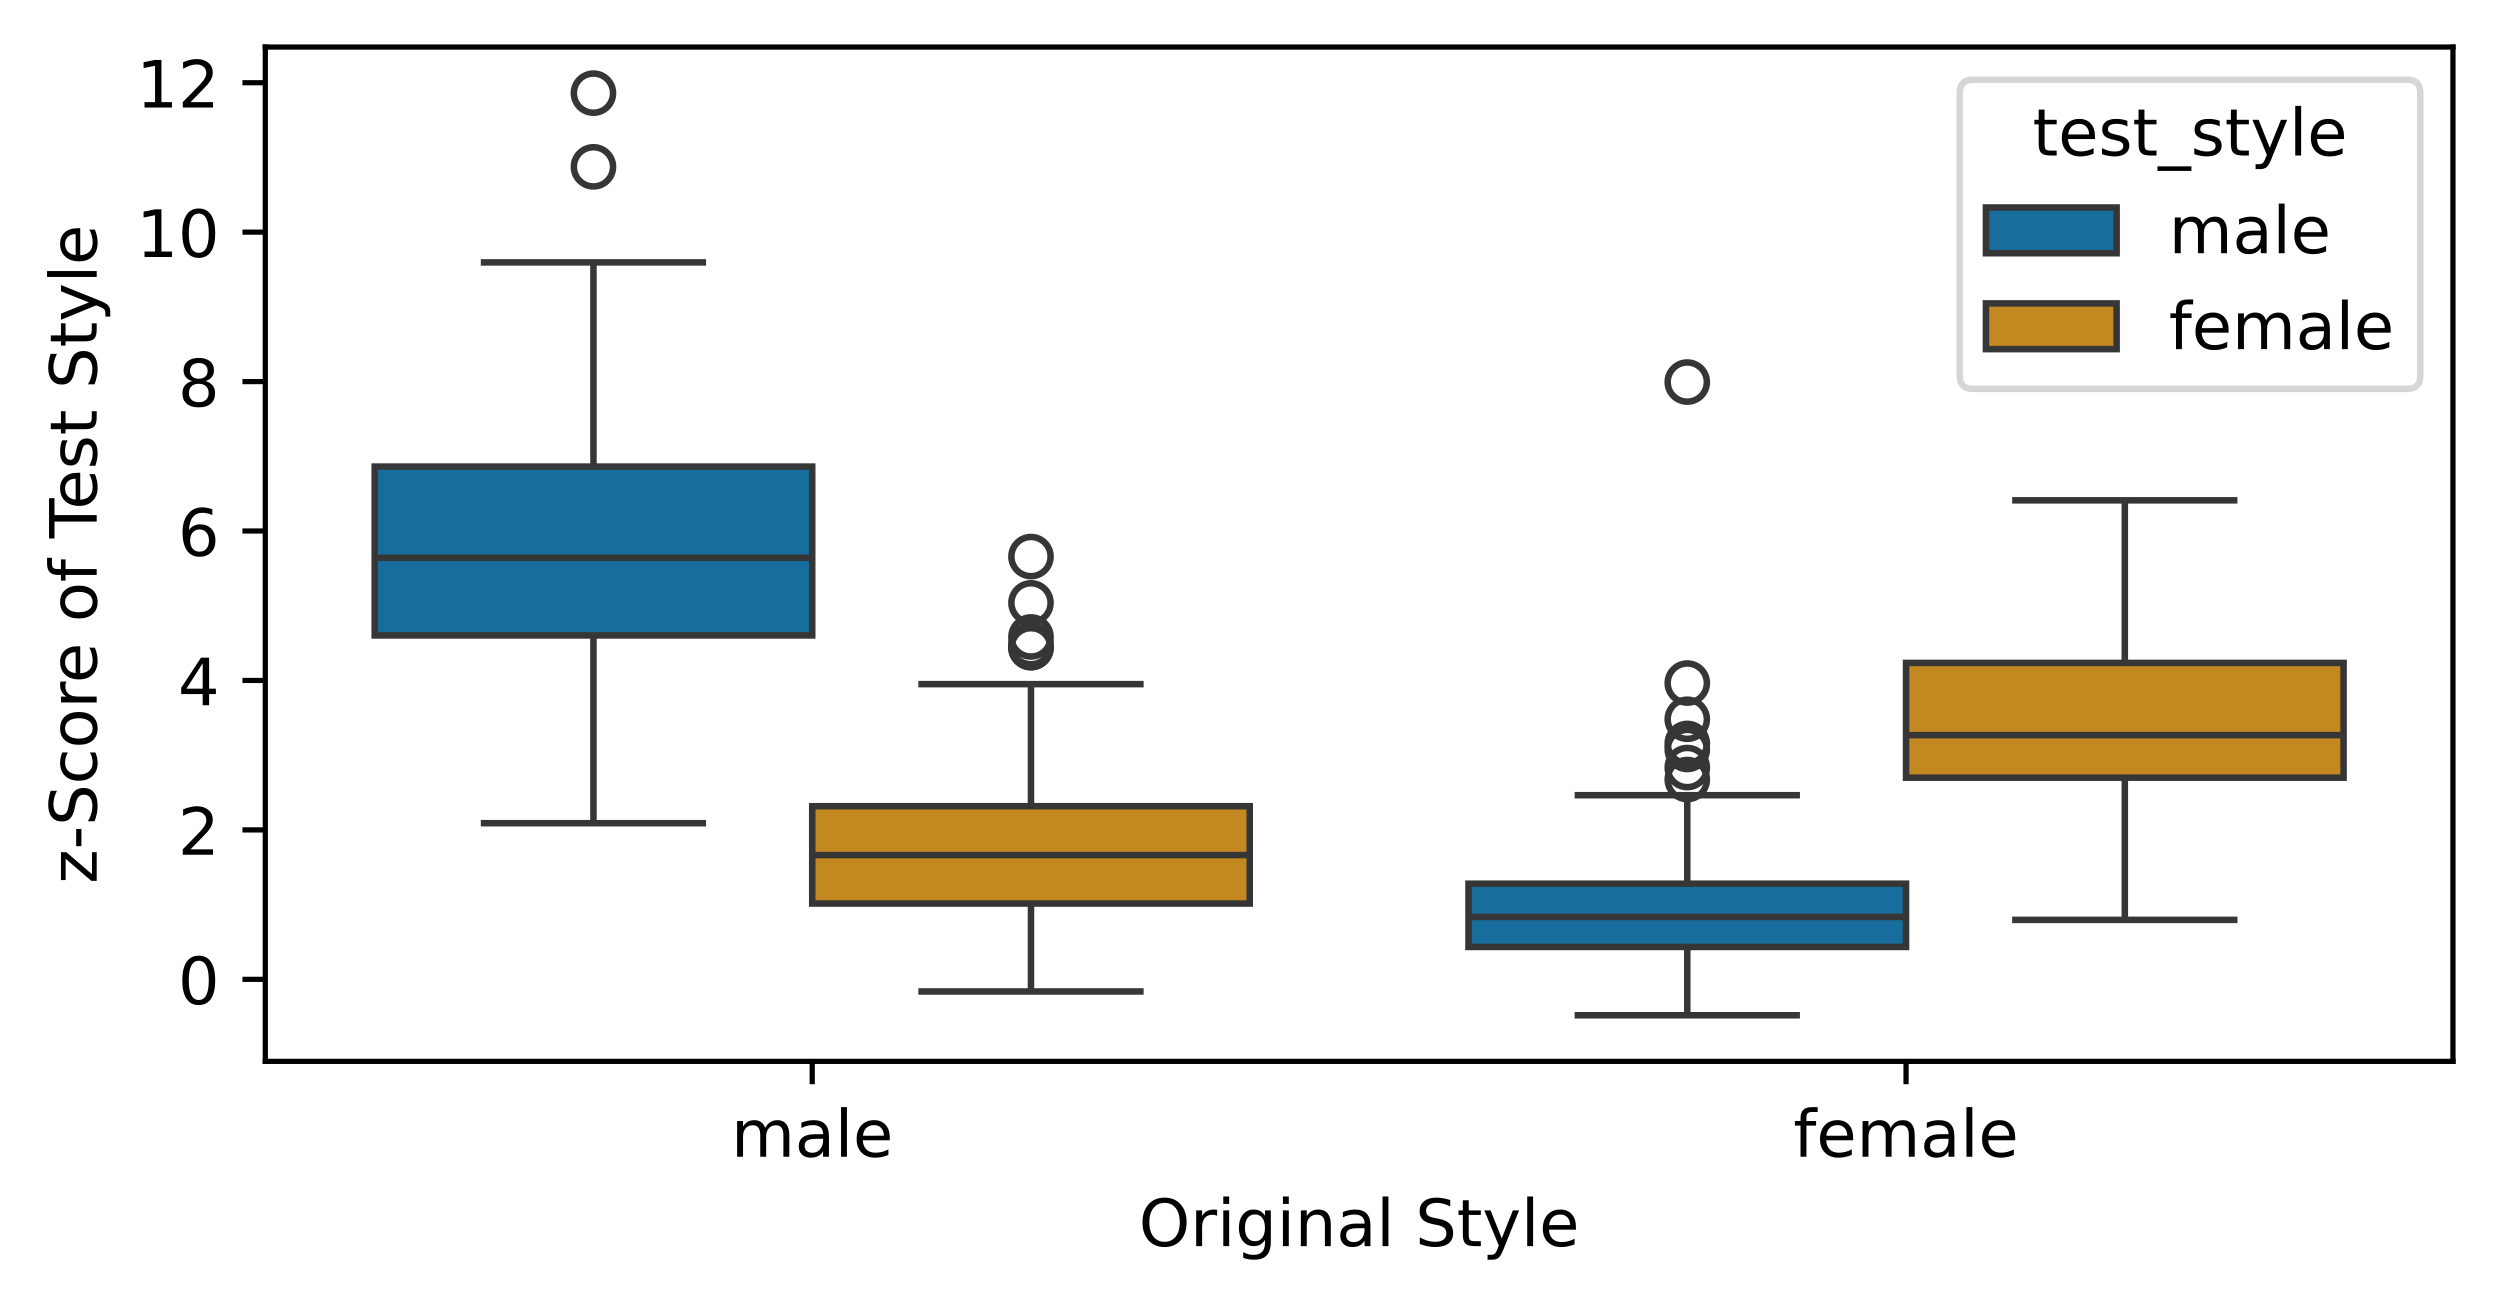
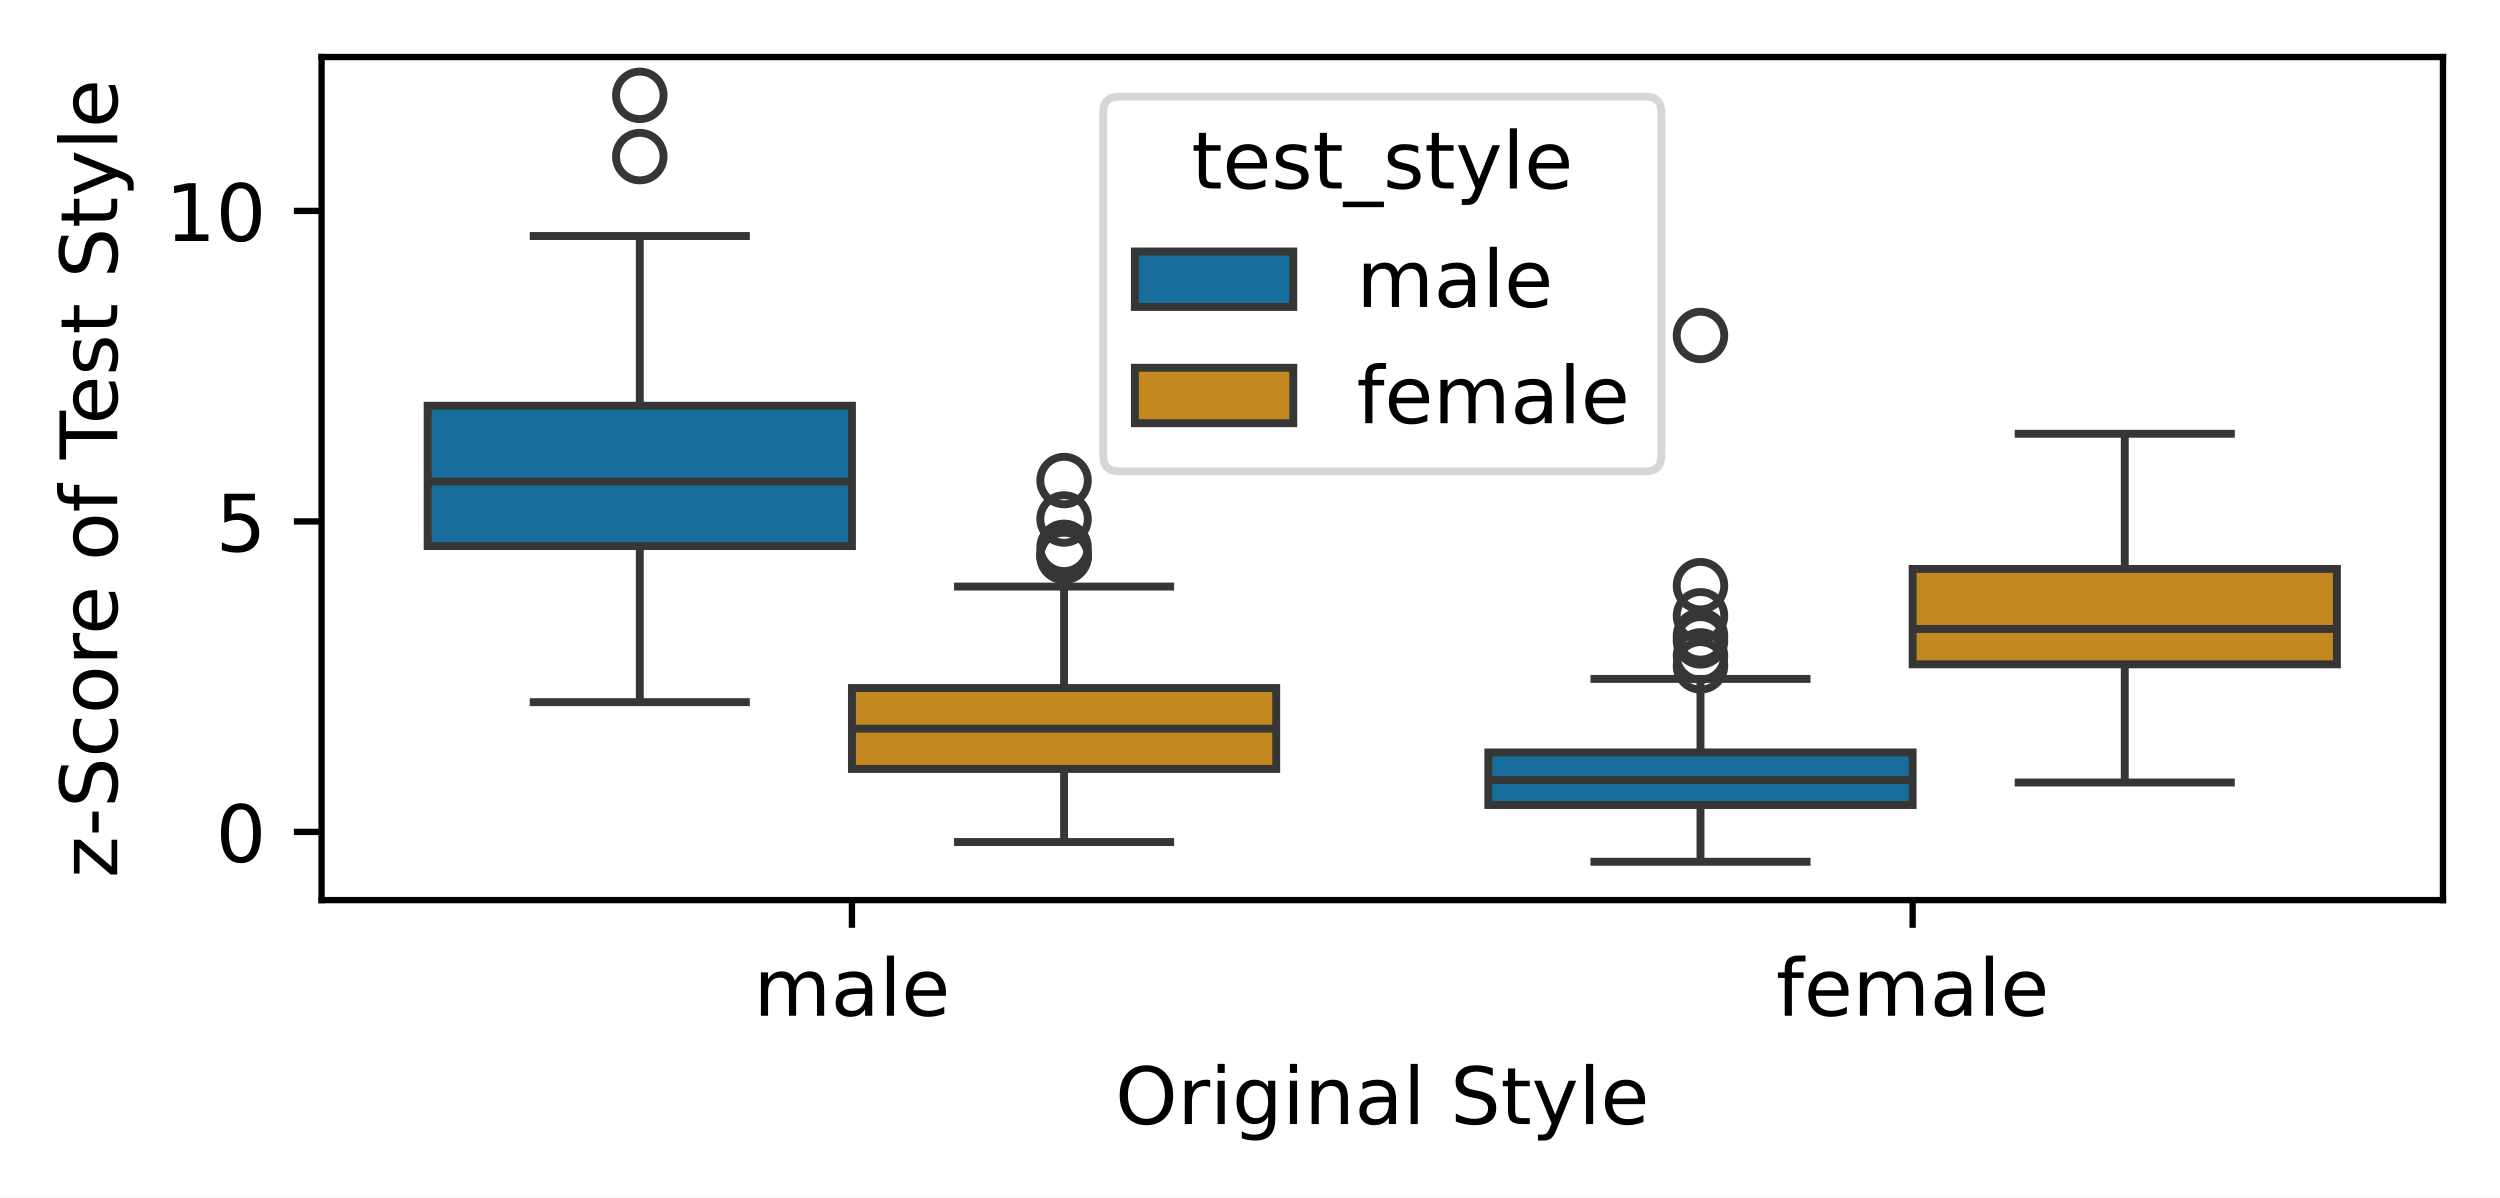
- <svg xmlns="http://www.w3.org/2000/svg" xmlns:xlink="http://www.w3.org/1999/xlink" width="382.603pt" height="199.988pt" viewBox="0 0 382.603 199.988" version="1.1">
+ <svg xmlns="http://www.w3.org/2000/svg" xmlns:xlink="http://www.w3.org/1999/xlink" width="315.643pt" height="151.201pt" viewBox="0 0 315.643 151.201" version="1.1">
  <defs>
    <style type="text/css">*{stroke-linejoin: round; stroke-linecap: butt}</style>
  </defs>
  <g id="figure_1">
    <g id="patch_1">
-       <path d="M 0 199.988  L 382.603 199.988  L 382.603 -0  L 0 -0  z " style="fill: #ffffff" />
+       <path d="M 0 151.201  L 315.643 151.201  L 315.643 0  L 0 0  z " style="fill: #ffffff" />
    </g>
    <g id="axes_1">
      <g id="patch_2">
-         <path d="M 40.603 162.432  L 375.403 162.432  L 375.403 7.2  L 40.603 7.2  z " style="fill: #ffffff" />
+         <path d="M 40.603 113.645  L 308.443 113.645  L 308.443 7.2  L 40.603 7.2  z " style="fill: #ffffff" />
      </g>
      <g id="patch_3">
-         <path d="M 124.303 149.878  L 124.303 149.878  L 124.303 149.878  L 124.303 149.878  z " clip-path="url(#p2c718e0d63)" style="fill: #176d9c; stroke: #363636; stroke-linejoin: miter" />
+         <path d="M 107.563 105.036  L 107.563 105.036  L 107.563 105.036  L 107.563 105.036  z " clip-path="url(#p683923974a)" style="fill: #176d9c; stroke: #363636; stroke-linejoin: miter" />
      </g>
      <g id="patch_4">
-         <path d="M 124.303 149.878  L 124.303 149.878  L 124.303 149.878  L 124.303 149.878  z " clip-path="url(#p2c718e0d63)" style="fill: #c38820; stroke: #363636; stroke-linejoin: miter" />
+         <path d="M 107.563 105.036  L 107.563 105.036  L 107.563 105.036  L 107.563 105.036  z " clip-path="url(#p683923974a)" style="fill: #c38820; stroke: #363636; stroke-linejoin: miter" />
      </g>
      <g id="matplotlib.axis_1">
        <g id="xtick_1">
          <g id="line2d_1">
            <defs>
-               <path id="m3987c6ea94" d="M 0 0  L 0 3.5  " style="stroke: #000000; stroke-width: 0.8" />
-             </defs>
-             <g>
-               <use xlink:href="#m3987c6ea94" x="124.303" y="162.432" style="stroke: #000000; stroke-width: 0.8" />
+               <path id="m65b594ca15" d="M 0 0  L 0 3.5  " style="stroke: #000000; stroke-width: 0.8" />
+             </defs>
+             <g>
+               <use xlink:href="#m65b594ca15" x="107.563" y="113.645" style="stroke: #000000; stroke-width: 0.8" />
            </g>
          </g>
          <g id="text_1">
-             <g transform="translate(111.9031 177.0304) scale(0.1 -0.1)">
+             <g transform="translate(95.16312 128.2432) scale(0.1 -0.1)">
              <defs>
                <path id="DejaVuSans-6d" d="M 3328 2828  Q 3544 3216 3844 3400  Q 4144 3584 4550 3584  Q 5097 3584 5394 3201  Q 5691 2819 5691 2113  L 5691 0  L 5113 0  L 5113 2094  Q 5113 2597 4934 2840  Q 4756 3084 4391 3084  Q 3944 3084 3684 2787  Q 3425 2491 3425 1978  L 3425 0  L 2847 0  L 2847 2094  Q 2847 2600 2669 2842  Q 2491 3084 2119 3084  Q 1678 3084 1418 2786  Q 1159 2488 1159 1978  L 1159 0  L 581 0  L 581 3500  L 1159 3500  L 1159 2956  Q 1356 3278 1631 3431  Q 1906 3584 2284 3584  Q 2666 3584 2933 3390  Q 3200 3197 3328 2828  z " transform="scale(0.015625)" />
                <path id="DejaVuSans-61" d="M 2194 1759  Q 1497 1759 1228 1600  Q 959 1441 959 1056  Q 959 750 1161 570  Q 1363 391 1709 391  Q 2188 391 2477 730  Q 2766 1069 2766 1631  L 2766 1759  L 2194 1759  z M 3341 1997  L 3341 0  L 2766 0  L 2766 531  Q 2569 213 2275 61  Q 1981 -91 1556 -91  Q 1019 -91 701 211  Q 384 513 384 1019  Q 384 1609 779 1909  Q 1175 2209 1959 2209  L 2766 2209  L 2766 2266  Q 2766 2663 2505 2880  Q 2244 3097 1772 3097  Q 1472 3097 1187 3025  Q 903 2953 641 2809  L 641 3341  Q 956 3463 1253 3523  Q 1550 3584 1831 3584  Q 2591 3584 2966 3190  Q 3341 2797 3341 1997  z " transform="scale(0.015625)" />
                <path id="DejaVuSans-6c" d="M 603 4863  L 1178 4863  L 1178 0  L 603 0  L 603 4863  z " transform="scale(0.015625)" />
                <path id="DejaVuSans-65" d="M 3597 1894  L 3597 1613  L 953 1613  Q 991 1019 1311 708  Q 1631 397 2203 397  Q 2534 397 2845 478  Q 3156 559 3463 722  L 3463 178  Q 3153 47 2828 -22  Q 2503 -91 2169 -91  Q 1331 -91 842 396  Q 353 884 353 1716  Q 353 2575 817 3079  Q 1281 3584 2069 3584  Q 2775 3584 3186 3129  Q 3597 2675 3597 1894  z M 3022 2063  Q 3016 2534 2758 2815  Q 2500 3097 2075 3097  Q 1594 3097 1305 2825  Q 1016 2553 972 2059  L 3022 2063  z " transform="scale(0.015625)" />
              </defs>
              <use xlink:href="#DejaVuSans-6d" />
              <use xlink:href="#DejaVuSans-61" x="97.412" />
              <use xlink:href="#DejaVuSans-6c" x="158.691" />
              <use xlink:href="#DejaVuSans-65" x="186.475" />
            </g>
          </g>
        </g>
        <g id="xtick_2">
          <g id="line2d_2">
            <g>
-               <use xlink:href="#m3987c6ea94" x="291.703" y="162.432" style="stroke: #000000; stroke-width: 0.8" />
+               <use xlink:href="#m65b594ca15" x="241.483" y="113.645" style="stroke: #000000; stroke-width: 0.8" />
            </g>
          </g>
          <g id="text_2">
-             <g transform="translate(274.4664 177.0304) scale(0.1 -0.1)">
+             <g transform="translate(224.2464 128.2432) scale(0.1 -0.1)">
              <defs>
                <path id="DejaVuSans-66" d="M 2375 4863  L 2375 4384  L 1825 4384  Q 1516 4384 1395 4259  Q 1275 4134 1275 3809  L 1275 3500  L 2222 3500  L 2222 3053  L 1275 3053  L 1275 0  L 697 0  L 697 3053  L 147 3053  L 147 3500  L 697 3500  L 697 3744  Q 697 4328 969 4595  Q 1241 4863 1831 4863  L 2375 4863  z " transform="scale(0.015625)" />
              </defs>
              <use xlink:href="#DejaVuSans-66" />
              <use xlink:href="#DejaVuSans-65" x="35.205" />
              <use xlink:href="#DejaVuSans-6d" x="96.729" />
              <use xlink:href="#DejaVuSans-61" x="194.141" />
              <use xlink:href="#DejaVuSans-6c" x="255.42" />
              <use xlink:href="#DejaVuSans-65" x="283.203" />
            </g>
          </g>
        </g>
        <g id="text_3">
-           <g transform="translate(174.2891 190.7086) scale(0.1 -0.1)">
+           <g transform="translate(140.8091 141.9214) scale(0.1 -0.1)">
            <defs>
              <path id="DejaVuSans-4f" d="M 2522 4238  Q 1834 4238 1429 3725  Q 1025 3213 1025 2328  Q 1025 1447 1429 934  Q 1834 422 2522 422  Q 3209 422 3611 934  Q 4013 1447 4013 2328  Q 4013 3213 3611 3725  Q 3209 4238 2522 4238  z M 2522 4750  Q 3503 4750 4090 4092  Q 4678 3434 4678 2328  Q 4678 1225 4090 567  Q 3503 -91 2522 -91  Q 1538 -91 948 565  Q 359 1222 359 2328  Q 359 3434 948 4092  Q 1538 4750 2522 4750  z " transform="scale(0.015625)" />
              <path id="DejaVuSans-72" d="M 2631 2963  Q 2534 3019 2420 3045  Q 2306 3072 2169 3072  Q 1681 3072 1420 2755  Q 1159 2438 1159 1844  L 1159 0  L 581 0  L 581 3500  L 1159 3500  L 1159 2956  Q 1341 3275 1631 3429  Q 1922 3584 2338 3584  Q 2397 3584 2469 3576  Q 2541 3569 2628 3553  L 2631 2963  z " transform="scale(0.015625)" />
              <path id="DejaVuSans-69" d="M 603 3500  L 1178 3500  L 1178 0  L 603 0  L 603 3500  z M 603 4863  L 1178 4863  L 1178 4134  L 603 4134  L 603 4863  z " transform="scale(0.015625)" />
              <path id="DejaVuSans-67" d="M 2906 1791  Q 2906 2416 2648 2759  Q 2391 3103 1925 3103  Q 1463 3103 1205 2759  Q 947 2416 947 1791  Q 947 1169 1205 825  Q 1463 481 1925 481  Q 2391 481 2648 825  Q 2906 1169 2906 1791  z M 3481 434  Q 3481 -459 3084 -895  Q 2688 -1331 1869 -1331  Q 1566 -1331 1297 -1286  Q 1028 -1241 775 -1147  L 775 -588  Q 1028 -725 1275 -790  Q 1522 -856 1778 -856  Q 2344 -856 2625 -561  Q 2906 -266 2906 331  L 2906 616  Q 2728 306 2450 153  Q 2172 0 1784 0  Q 1141 0 747 490  Q 353 981 353 1791  Q 353 2603 747 3093  Q 1141 3584 1784 3584  Q 2172 3584 2450 3431  Q 2728 3278 2906 2969  L 2906 3500  L 3481 3500  L 3481 434  z " transform="scale(0.015625)" />
              <path id="DejaVuSans-6e" d="M 3513 2113  L 3513 0  L 2938 0  L 2938 2094  Q 2938 2591 2744 2837  Q 2550 3084 2163 3084  Q 1697 3084 1428 2787  Q 1159 2491 1159 1978  L 1159 0  L 581 0  L 581 3500  L 1159 3500  L 1159 2956  Q 1366 3272 1645 3428  Q 1925 3584 2291 3584  Q 2894 3584 3203 3211  Q 3513 2838 3513 2113  z " transform="scale(0.015625)" />
              <path id="DejaVuSans-20" transform="scale(0.015625)" />
              <path id="DejaVuSans-53" d="M 3425 4513  L 3425 3897  Q 3066 4069 2747 4153  Q 2428 4238 2131 4238  Q 1616 4238 1336 4038  Q 1056 3838 1056 3469  Q 1056 3159 1242 3001  Q 1428 2844 1947 2747  L 2328 2669  Q 3034 2534 3370 2195  Q 3706 1856 3706 1288  Q 3706 609 3251 259  Q 2797 -91 1919 -91  Q 1588 -91 1214 -16  Q 841 59 441 206  L 441 856  Q 825 641 1194 531  Q 1563 422 1919 422  Q 2459 422 2753 634  Q 3047 847 3047 1241  Q 3047 1584 2836 1778  Q 2625 1972 2144 2069  L 1759 2144  Q 1053 2284 737 2584  Q 422 2884 422 3419  Q 422 4038 858 4394  Q 1294 4750 2059 4750  Q 2388 4750 2728 4690  Q 3069 4631 3425 4513  z " transform="scale(0.015625)" />
              <path id="DejaVuSans-74" d="M 1172 4494  L 1172 3500  L 2356 3500  L 2356 3053  L 1172 3053  L 1172 1153  Q 1172 725 1289 603  Q 1406 481 1766 481  L 2356 481  L 2356 0  L 1766 0  Q 1100 0 847 248  Q 594 497 594 1153  L 594 3053  L 172 3053  L 172 3500  L 594 3500  L 594 4494  L 1172 4494  z " transform="scale(0.015625)" />
              <path id="DejaVuSans-79" d="M 2059 -325  Q 1816 -950 1584 -1140  Q 1353 -1331 966 -1331  L 506 -1331  L 506 -850  L 844 -850  Q 1081 -850 1212 -737  Q 1344 -625 1503 -206  L 1606 56  L 191 3500  L 800 3500  L 1894 763  L 2988 3500  L 3597 3500  L 2059 -325  z " transform="scale(0.015625)" />
            </defs>
            <use xlink:href="#DejaVuSans-4f" />
            <use xlink:href="#DejaVuSans-72" x="78.711" />
            <use xlink:href="#DejaVuSans-69" x="119.824" />
            <use xlink:href="#DejaVuSans-67" x="147.607" />
            <use xlink:href="#DejaVuSans-69" x="211.084" />
            <use xlink:href="#DejaVuSans-6e" x="238.867" />
            <use xlink:href="#DejaVuSans-61" x="302.246" />
            <use xlink:href="#DejaVuSans-6c" x="363.525" />
            <use xlink:href="#DejaVuSans-20" x="391.309" />
            <use xlink:href="#DejaVuSans-53" x="423.096" />
            <use xlink:href="#DejaVuSans-74" x="486.572" />
            <use xlink:href="#DejaVuSans-79" x="525.781" />
            <use xlink:href="#DejaVuSans-6c" x="584.961" />
            <use xlink:href="#DejaVuSans-65" x="612.744" />
          </g>
        </g>
      </g>
      <g id="matplotlib.axis_2">
        <g id="ytick_1">
          <g id="line2d_3">
            <defs>
-               <path id="m020f7971b0" d="M 0 0  L -3.5 0  " style="stroke: #000000; stroke-width: 0.8" />
-             </defs>
-             <g>
-               <use xlink:href="#m020f7971b0" x="40.603" y="149.878" style="stroke: #000000; stroke-width: 0.8" />
+               <path id="m1e58b2de07" d="M 0 0  L -3.5 0  " style="stroke: #000000; stroke-width: 0.8" />
+             </defs>
+             <g>
+               <use xlink:href="#m1e58b2de07" x="40.603" y="105.036" style="stroke: #000000; stroke-width: 0.8" />
            </g>
          </g>
          <g id="text_4">
-             <g transform="translate(27.24063 153.6773) scale(0.1 -0.1)">
+             <g transform="translate(27.24063 108.8356) scale(0.1 -0.1)">
              <defs>
                <path id="DejaVuSans-30" d="M 2034 4250  Q 1547 4250 1301 3770  Q 1056 3291 1056 2328  Q 1056 1369 1301 889  Q 1547 409 2034 409  Q 2525 409 2770 889  Q 3016 1369 3016 2328  Q 3016 3291 2770 3770  Q 2525 4250 2034 4250  z M 2034 4750  Q 2819 4750 3233 4129  Q 3647 3509 3647 2328  Q 3647 1150 3233 529  Q 2819 -91 2034 -91  Q 1250 -91 836 529  Q 422 1150 422 2328  Q 422 3509 836 4129  Q 1250 4750 2034 4750  z " transform="scale(0.015625)" />
              </defs>
              <use xlink:href="#DejaVuSans-30" />
            </g>
          </g>
        </g>
        <g id="ytick_2">
          <g id="line2d_4">
            <g>
-               <use xlink:href="#m020f7971b0" x="40.603" y="127.008" style="stroke: #000000; stroke-width: 0.8" />
+               <use xlink:href="#m1e58b2de07" x="40.603" y="65.831" style="stroke: #000000; stroke-width: 0.8" />
            </g>
          </g>
          <g id="text_5">
-             <g transform="translate(27.24063 130.8074) scale(0.1 -0.1)">
-               <defs>
-                 <path id="DejaVuSans-32" d="M 1228 531  L 3431 531  L 3431 0  L 469 0  L 469 531  Q 828 903 1448 1529  Q 2069 2156 2228 2338  Q 2531 2678 2651 2914  Q 2772 3150 2772 3378  Q 2772 3750 2511 3984  Q 2250 4219 1831 4219  Q 1534 4219 1204 4116  Q 875 4013 500 3803  L 500 4441  Q 881 4594 1212 4672  Q 1544 4750 1819 4750  Q 2544 4750 2975 4387  Q 3406 4025 3406 3419  Q 3406 3131 3298 2873  Q 3191 2616 2906 2266  Q 2828 2175 2409 1742  Q 1991 1309 1228 531  z " transform="scale(0.015625)" />
-               </defs>
-               <use xlink:href="#DejaVuSans-32" />
+             <g transform="translate(27.24063 69.63008) scale(0.1 -0.1)">
+               <defs>
+                 <path id="DejaVuSans-35" d="M 691 4666  L 3169 4666  L 3169 4134  L 1269 4134  L 1269 2991  Q 1406 3038 1543 3061  Q 1681 3084 1819 3084  Q 2600 3084 3056 2656  Q 3513 2228 3513 1497  Q 3513 744 3044 326  Q 2575 -91 1722 -91  Q 1428 -91 1123 -41  Q 819 9 494 109  L 494 744  Q 775 591 1075 516  Q 1375 441 1709 441  Q 2250 441 2565 725  Q 2881 1009 2881 1497  Q 2881 1984 2565 2268  Q 2250 2553 1709 2553  Q 1456 2553 1204 2497  Q 953 2441 691 2322  L 691 4666  z " transform="scale(0.015625)" />
+               </defs>
+               <use xlink:href="#DejaVuSans-35" />
            </g>
          </g>
        </g>
        <g id="ytick_3">
          <g id="line2d_5">
            <g>
-               <use xlink:href="#m020f7971b0" x="40.603" y="104.138" style="stroke: #000000; stroke-width: 0.8" />
+               <use xlink:href="#m1e58b2de07" x="40.603" y="26.625" style="stroke: #000000; stroke-width: 0.8" />
            </g>
          </g>
          <g id="text_6">
-             <g transform="translate(27.24063 107.9375) scale(0.1 -0.1)">
-               <defs>
-                 <path id="DejaVuSans-34" d="M 2419 4116  L 825 1625  L 2419 1625  L 2419 4116  z M 2253 4666  L 3047 4666  L 3047 1625  L 3713 1625  L 3713 1100  L 3047 1100  L 3047 0  L 2419 0  L 2419 1100  L 313 1100  L 313 1709  L 2253 4666  z " transform="scale(0.015625)" />
-               </defs>
-               <use xlink:href="#DejaVuSans-34" />
-             </g>
-           </g>
-         </g>
-         <g id="ytick_4">
-           <g id="line2d_6">
-             <g>
-               <use xlink:href="#m020f7971b0" x="40.603" y="81.268" style="stroke: #000000; stroke-width: 0.8" />
-             </g>
-           </g>
-           <g id="text_7">
-             <g transform="translate(27.24063 85.06761) scale(0.1 -0.1)">
-               <defs>
-                 <path id="DejaVuSans-36" d="M 2113 2584  Q 1688 2584 1439 2293  Q 1191 2003 1191 1497  Q 1191 994 1439 701  Q 1688 409 2113 409  Q 2538 409 2786 701  Q 3034 994 3034 1497  Q 3034 2003 2786 2293  Q 2538 2584 2113 2584  z M 3366 4563  L 3366 3988  Q 3128 4100 2886 4159  Q 2644 4219 2406 4219  Q 1781 4219 1451 3797  Q 1122 3375 1075 2522  Q 1259 2794 1537 2939  Q 1816 3084 2150 3084  Q 2853 3084 3261 2657  Q 3669 2231 3669 1497  Q 3669 778 3244 343  Q 2819 -91 2113 -91  Q 1303 -91 875 529  Q 447 1150 447 2328  Q 447 3434 972 4092  Q 1497 4750 2381 4750  Q 2619 4750 2861 4703  Q 3103 4656 3366 4563  z " transform="scale(0.015625)" />
-               </defs>
-               <use xlink:href="#DejaVuSans-36" />
-             </g>
-           </g>
-         </g>
-         <g id="ytick_5">
-           <g id="line2d_7">
-             <g>
-               <use xlink:href="#m020f7971b0" x="40.603" y="58.398" style="stroke: #000000; stroke-width: 0.8" />
-             </g>
-           </g>
-           <g id="text_8">
-             <g transform="translate(27.24063 62.19771) scale(0.1 -0.1)">
-               <defs>
-                 <path id="DejaVuSans-38" d="M 2034 2216  Q 1584 2216 1326 1975  Q 1069 1734 1069 1313  Q 1069 891 1326 650  Q 1584 409 2034 409  Q 2484 409 2743 651  Q 3003 894 3003 1313  Q 3003 1734 2745 1975  Q 2488 2216 2034 2216  z M 1403 2484  Q 997 2584 770 2862  Q 544 3141 544 3541  Q 544 4100 942 4425  Q 1341 4750 2034 4750  Q 2731 4750 3128 4425  Q 3525 4100 3525 3541  Q 3525 3141 3298 2862  Q 3072 2584 2669 2484  Q 3125 2378 3379 2068  Q 3634 1759 3634 1313  Q 3634 634 3220 271  Q 2806 -91 2034 -91  Q 1263 -91 848 271  Q 434 634 434 1313  Q 434 1759 690 2068  Q 947 2378 1403 2484  z M 1172 3481  Q 1172 3119 1398 2916  Q 1625 2713 2034 2713  Q 2441 2713 2670 2916  Q 2900 3119 2900 3481  Q 2900 3844 2670 4047  Q 2441 4250 2034 4250  Q 1625 4250 1398 4047  Q 1172 3844 1172 3481  z " transform="scale(0.015625)" />
-               </defs>
-               <use xlink:href="#DejaVuSans-38" />
-             </g>
-           </g>
-         </g>
-         <g id="ytick_6">
-           <g id="line2d_8">
-             <g>
-               <use xlink:href="#m020f7971b0" x="40.603" y="35.529" style="stroke: #000000; stroke-width: 0.8" />
-             </g>
-           </g>
-           <g id="text_9">
-             <g transform="translate(20.87813 39.32781) scale(0.1 -0.1)">
+             <g transform="translate(20.87813 30.42454) scale(0.1 -0.1)">
              <defs>
                <path id="DejaVuSans-31" d="M 794 531  L 1825 531  L 1825 4091  L 703 3866  L 703 4441  L 1819 4666  L 2450 4666  L 2450 531  L 3481 531  L 3481 0  L 794 0  L 794 531  z " transform="scale(0.015625)" />
              </defs>
              <use xlink:href="#DejaVuSans-31" />
              <use xlink:href="#DejaVuSans-30" x="63.623" />
            </g>
          </g>
        </g>
-         <g id="ytick_7">
-           <g id="line2d_9">
-             <g>
-               <use xlink:href="#m020f7971b0" x="40.603" y="12.659" style="stroke: #000000; stroke-width: 0.8" />
-             </g>
-           </g>
-           <g id="text_10">
-             <g transform="translate(20.87813 16.4579) scale(0.1 -0.1)">
-               <use xlink:href="#DejaVuSans-31" />
-               <use xlink:href="#DejaVuSans-32" x="63.623" />
-             </g>
-           </g>
-         </g>
-         <g id="text_11">
-           <g transform="translate(14.79844 135.2379) rotate(-90) scale(0.1 -0.1)">
+         <g id="text_7">
+           <g transform="translate(14.79844 110.8443) rotate(-90) scale(0.1 -0.1)">
            <defs>
              <path id="DejaVuSans-7a" d="M 353 3500  L 3084 3500  L 3084 2975  L 922 459  L 3084 459  L 3084 0  L 275 0  L 275 525  L 2438 3041  L 353 3041  L 353 3500  z " transform="scale(0.015625)" />
              <path id="DejaVuSans-2d" d="M 313 2009  L 1997 2009  L 1997 1497  L 313 1497  L 313 2009  z " transform="scale(0.015625)" />
              <path id="DejaVuSans-63" d="M 3122 3366  L 3122 2828  Q 2878 2963 2633 3030  Q 2388 3097 2138 3097  Q 1578 3097 1268 2742  Q 959 2388 959 1747  Q 959 1106 1268 751  Q 1578 397 2138 397  Q 2388 397 2633 464  Q 2878 531 3122 666  L 3122 134  Q 2881 22 2623 -34  Q 2366 -91 2075 -91  Q 1284 -91 818 406  Q 353 903 353 1747  Q 353 2603 823 3093  Q 1294 3584 2113 3584  Q 2378 3584 2631 3529  Q 2884 3475 3122 3366  z " transform="scale(0.015625)" />
              <path id="DejaVuSans-6f" d="M 1959 3097  Q 1497 3097 1228 2736  Q 959 2375 959 1747  Q 959 1119 1226 758  Q 1494 397 1959 397  Q 2419 397 2687 759  Q 2956 1122 2956 1747  Q 2956 2369 2687 2733  Q 2419 3097 1959 3097  z M 1959 3584  Q 2709 3584 3137 3096  Q 3566 2609 3566 1747  Q 3566 888 3137 398  Q 2709 -91 1959 -91  Q 1206 -91 779 398  Q 353 888 353 1747  Q 353 2609 779 3096  Q 1206 3584 1959 3584  z " transform="scale(0.015625)" />
              <path id="DejaVuSans-54" d="M -19 4666  L 3928 4666  L 3928 4134  L 2272 4134  L 2272 0  L 1638 0  L 1638 4134  L -19 4134  L -19 4666  z " transform="scale(0.015625)" />
              <path id="DejaVuSans-73" d="M 2834 3397  L 2834 2853  Q 2591 2978 2328 3040  Q 2066 3103 1784 3103  Q 1356 3103 1142 2972  Q 928 2841 928 2578  Q 928 2378 1081 2264  Q 1234 2150 1697 2047  L 1894 2003  Q 2506 1872 2764 1633  Q 3022 1394 3022 966  Q 3022 478 2636 193  Q 2250 -91 1575 -91  Q 1294 -91 989 -36  Q 684 19 347 128  L 347 722  Q 666 556 975 473  Q 1284 391 1588 391  Q 1994 391 2212 530  Q 2431 669 2431 922  Q 2431 1156 2273 1281  Q 2116 1406 1581 1522  L 1381 1569  Q 847 1681 609 1914  Q 372 2147 372 2553  Q 372 3047 722 3315  Q 1072 3584 1716 3584  Q 2034 3584 2315 3537  Q 2597 3491 2834 3397  z " transform="scale(0.015625)" />
            </defs>
            <use xlink:href="#DejaVuSans-7a" />
            <use xlink:href="#DejaVuSans-2d" x="52.49" />
            <use xlink:href="#DejaVuSans-53" x="88.574" />
            <use xlink:href="#DejaVuSans-63" x="152.051" />
            <use xlink:href="#DejaVuSans-6f" x="207.031" />
            <use xlink:href="#DejaVuSans-72" x="268.213" />
            <use xlink:href="#DejaVuSans-65" x="307.076" />
            <use xlink:href="#DejaVuSans-20" x="368.6" />
            <use xlink:href="#DejaVuSans-6f" x="400.387" />
            <use xlink:href="#DejaVuSans-66" x="461.568" />
            <use xlink:href="#DejaVuSans-20" x="496.773" />
            <use xlink:href="#DejaVuSans-54" x="528.561" />
            <use xlink:href="#DejaVuSans-65" x="572.645" />
            <use xlink:href="#DejaVuSans-73" x="634.168" />
            <use xlink:href="#DejaVuSans-74" x="686.268" />
            <use xlink:href="#DejaVuSans-20" x="725.477" />
            <use xlink:href="#DejaVuSans-53" x="757.264" />
            <use xlink:href="#DejaVuSans-74" x="820.74" />
            <use xlink:href="#DejaVuSans-79" x="859.949" />
            <use xlink:href="#DejaVuSans-6c" x="919.129" />
            <use xlink:href="#DejaVuSans-65" x="946.912" />
          </g>
        </g>
      </g>
      <g id="patch_5">
-         <path d="M 57.343 97.247  L 124.303 97.247  L 124.303 71.407  L 57.343 71.407  L 57.343 97.247  z " clip-path="url(#p2c718e0d63)" style="fill: #176d9c; stroke: #363636; stroke-linejoin: miter" />
+         <path d="M 53.995 68.947  L 107.563 68.947  L 107.563 51.228  L 53.995 51.228  L 53.995 68.947  z " clip-path="url(#p683923974a)" style="fill: #176d9c; stroke: #363636; stroke-linejoin: miter" />
+       </g>
+       <g id="line2d_6">
+         <path d="M 80.779 68.947  L 80.779 88.655  " clip-path="url(#p683923974a)" style="fill: none; stroke: #363636" />
+       </g>
+       <g id="line2d_7">
+         <path d="M 80.779 51.228  L 80.779 29.801  " clip-path="url(#p683923974a)" style="fill: none; stroke: #363636" />
+       </g>
+       <g id="line2d_8">
+         <path d="M 67.387 88.655  L 94.171 88.655  " clip-path="url(#p683923974a)" style="fill: none; stroke: #363636; stroke-linecap: square" />
+       </g>
+       <g id="line2d_9">
+         <path d="M 67.387 29.801  L 94.171 29.801  " clip-path="url(#p683923974a)" style="fill: none; stroke: #363636; stroke-linecap: square" />
      </g>
      <g id="line2d_10">
-         <path d="M 90.823 97.247  L 90.823 125.988  " clip-path="url(#p2c718e0d63)" style="fill: none; stroke: #363636" />
+         <defs>
+           <path id="m0b05912b41" d="M 0 3  C 0.796 3 1.559 2.684 2.121 2.121  C 2.684 1.559 3 0.796 3 0  C 3 -0.796 2.684 -1.559 2.121 -2.121  C 1.559 -2.684 0.796 -3 0 -3  C -0.796 -3 -1.559 -2.684 -2.121 -2.121  C -2.684 -1.559 -3 -0.796 -3 0  C -3 0.796 -2.684 1.559 -2.121 2.121  C -1.559 2.684 -0.796 3 0 3  z " style="stroke: #363636" />
+         </defs>
+         <g clip-path="url(#p683923974a)">
+           <use xlink:href="#m0b05912b41" x="80.779" y="12.038" style="fill-opacity: 0; stroke: #363636" />
+           <use xlink:href="#m0b05912b41" x="80.779" y="19.771" style="fill-opacity: 0; stroke: #363636" />
+         </g>
+       </g>
+       <g id="patch_6">
+         <path d="M 187.915 101.638  L 241.483 101.638  L 241.483 95  L 187.915 95  L 187.915 101.638  z " clip-path="url(#p683923974a)" style="fill: #176d9c; stroke: #363636; stroke-linejoin: miter" />
      </g>
      <g id="line2d_11">
-         <path d="M 90.823 71.407  L 90.823 40.159  " clip-path="url(#p2c718e0d63)" style="fill: none; stroke: #363636" />
+         <path d="M 214.699 101.638  L 214.699 108.806  " clip-path="url(#p683923974a)" style="fill: none; stroke: #363636" />
      </g>
      <g id="line2d_12">
-         <path d="M 74.083 125.988  L 107.563 125.988  " clip-path="url(#p2c718e0d63)" style="fill: none; stroke: #363636; stroke-linecap: square" />
+         <path d="M 214.699 95  L 214.699 85.715  " clip-path="url(#p683923974a)" style="fill: none; stroke: #363636" />
      </g>
      <g id="line2d_13">
-         <path d="M 74.083 40.159  L 107.563 40.159  " clip-path="url(#p2c718e0d63)" style="fill: none; stroke: #363636; stroke-linecap: square" />
+         <path d="M 201.307 108.806  L 228.091 108.806  " clip-path="url(#p683923974a)" style="fill: none; stroke: #363636; stroke-linecap: square" />
      </g>
      <g id="line2d_14">
-         <defs>
-           <path id="mb7724c98eb" d="M 0 3  C 0.796 3 1.559 2.684 2.121 2.121  C 2.684 1.559 3 0.796 3 0  C 3 -0.796 2.684 -1.559 2.121 -2.121  C 1.559 -2.684 0.796 -3 0 -3  C -0.796 -3 -1.559 -2.684 -2.121 -2.121  C -2.684 -1.559 -3 -0.796 -3 0  C -3 0.796 -2.684 1.559 -2.121 2.121  C -1.559 2.684 -0.796 3 0 3  z " style="stroke: #363636" />
-         </defs>
-         <g clip-path="url(#p2c718e0d63)">
-           <use xlink:href="#mb7724c98eb" x="90.823" y="14.256" style="fill-opacity: 0; stroke: #363636" />
-           <use xlink:href="#mb7724c98eb" x="90.823" y="25.533" style="fill-opacity: 0; stroke: #363636" />
-         </g>
-       </g>
-       <g id="patch_6">
-         <path d="M 224.743 144.923  L 291.703 144.923  L 291.703 135.242  L 224.743 135.242  L 224.743 144.923  z " clip-path="url(#p2c718e0d63)" style="fill: #176d9c; stroke: #363636; stroke-linejoin: miter" />
+         <path d="M 201.307 85.715  L 228.091 85.715  " clip-path="url(#p683923974a)" style="fill: none; stroke: #363636; stroke-linecap: square" />
      </g>
      <g id="line2d_15">
-         <path d="M 258.223 144.923  L 258.223 155.376  " clip-path="url(#p2c718e0d63)" style="fill: none; stroke: #363636" />
+         <g clip-path="url(#p683923974a)">
+           <use xlink:href="#m0b05912b41" x="214.699" y="84.072" style="fill-opacity: 0; stroke: #363636" />
+           <use xlink:href="#m0b05912b41" x="214.699" y="73.945" style="fill-opacity: 0; stroke: #363636" />
+           <use xlink:href="#m0b05912b41" x="214.699" y="80.913" style="fill-opacity: 0; stroke: #363636" />
+           <use xlink:href="#m0b05912b41" x="214.699" y="77.744" style="fill-opacity: 0; stroke: #363636" />
+           <use xlink:href="#m0b05912b41" x="214.699" y="80.283" style="fill-opacity: 0; stroke: #363636" />
+           <use xlink:href="#m0b05912b41" x="214.699" y="82.813" style="fill-opacity: 0; stroke: #363636" />
+           <use xlink:href="#m0b05912b41" x="214.699" y="42.357" style="fill-opacity: 0; stroke: #363636" />
+         </g>
+       </g>
+       <g id="patch_7">
+         <path d="M 107.563 97.083  L 161.131 97.083  L 161.131 86.868  L 107.563 86.868  L 107.563 97.083  z " clip-path="url(#p683923974a)" style="fill: #c38820; stroke: #363636; stroke-linejoin: miter" />
      </g>
      <g id="line2d_16">
-         <path d="M 258.223 135.242  L 258.223 121.701  " clip-path="url(#p2c718e0d63)" style="fill: none; stroke: #363636" />
+         <path d="M 134.347 97.083  L 134.347 106.312  " clip-path="url(#p683923974a)" style="fill: none; stroke: #363636" />
      </g>
      <g id="line2d_17">
-         <path d="M 241.483 155.376  L 274.963 155.376  " clip-path="url(#p2c718e0d63)" style="fill: none; stroke: #363636; stroke-linecap: square" />
+         <path d="M 134.347 86.868  L 134.347 74.06  " clip-path="url(#p683923974a)" style="fill: none; stroke: #363636" />
      </g>
      <g id="line2d_18">
-         <path d="M 241.483 121.701  L 274.963 121.701  " clip-path="url(#p2c718e0d63)" style="fill: none; stroke: #363636; stroke-linecap: square" />
+         <path d="M 120.955 106.312  L 147.739 106.312  " clip-path="url(#p683923974a)" style="fill: none; stroke: #363636; stroke-linecap: square" />
      </g>
      <g id="line2d_19">
-         <g clip-path="url(#p2c718e0d63)">
-           <use xlink:href="#mb7724c98eb" x="258.223" y="119.305" style="fill-opacity: 0; stroke: #363636" />
-           <use xlink:href="#mb7724c98eb" x="258.223" y="104.537" style="fill-opacity: 0; stroke: #363636" />
-           <use xlink:href="#mb7724c98eb" x="258.223" y="114.699" style="fill-opacity: 0; stroke: #363636" />
-           <use xlink:href="#mb7724c98eb" x="258.223" y="110.077" style="fill-opacity: 0; stroke: #363636" />
-           <use xlink:href="#mb7724c98eb" x="258.223" y="113.78" style="fill-opacity: 0; stroke: #363636" />
-           <use xlink:href="#mb7724c98eb" x="258.223" y="117.469" style="fill-opacity: 0; stroke: #363636" />
-           <use xlink:href="#mb7724c98eb" x="258.223" y="58.471" style="fill-opacity: 0; stroke: #363636" />
-         </g>
-       </g>
-       <g id="patch_7">
-         <path d="M 124.303 138.279  L 191.263 138.279  L 191.263 123.382  L 124.303 123.382  L 124.303 138.279  z " clip-path="url(#p2c718e0d63)" style="fill: #c38820; stroke: #363636; stroke-linejoin: miter" />
+         <path d="M 120.955 74.06  L 147.739 74.06  " clip-path="url(#p683923974a)" style="fill: none; stroke: #363636; stroke-linecap: square" />
      </g>
      <g id="line2d_20">
-         <path d="M 157.783 138.279  L 157.783 151.739  " clip-path="url(#p2c718e0d63)" style="fill: none; stroke: #363636" />
+         <g clip-path="url(#p683923974a)">
+           <use xlink:href="#m0b05912b41" x="134.347" y="70.234" style="fill-opacity: 0; stroke: #363636" />
+           <use xlink:href="#m0b05912b41" x="134.347" y="70.214" style="fill-opacity: 0; stroke: #363636" />
+           <use xlink:href="#m0b05912b41" x="134.347" y="60.671" style="fill-opacity: 0; stroke: #363636" />
+           <use xlink:href="#m0b05912b41" x="134.347" y="69.104" style="fill-opacity: 0; stroke: #363636" />
+           <use xlink:href="#m0b05912b41" x="134.347" y="69.913" style="fill-opacity: 0; stroke: #363636" />
+           <use xlink:href="#m0b05912b41" x="134.347" y="65.528" style="fill-opacity: 0; stroke: #363636" />
+         </g>
+       </g>
+       <g id="patch_8">
+         <path d="M 241.483 83.874  L 295.051 83.874  L 295.051 71.832  L 241.483 71.832  L 241.483 83.874  z " clip-path="url(#p683923974a)" style="fill: #c38820; stroke: #363636; stroke-linejoin: miter" />
      </g>
      <g id="line2d_21">
-         <path d="M 157.783 123.382  L 157.783 104.705  " clip-path="url(#p2c718e0d63)" style="fill: none; stroke: #363636" />
+         <path d="M 268.267 83.874  L 268.267 98.794  " clip-path="url(#p683923974a)" style="fill: none; stroke: #363636" />
      </g>
      <g id="line2d_22">
-         <path d="M 141.043 151.739  L 174.523 151.739  " clip-path="url(#p2c718e0d63)" style="fill: none; stroke: #363636; stroke-linecap: square" />
+         <path d="M 268.267 71.832  L 268.267 54.768  " clip-path="url(#p683923974a)" style="fill: none; stroke: #363636" />
      </g>
      <g id="line2d_23">
-         <path d="M 141.043 104.705  L 174.523 104.705  " clip-path="url(#p2c718e0d63)" style="fill: none; stroke: #363636; stroke-linecap: square" />
+         <path d="M 254.875 98.794  L 281.659 98.794  " clip-path="url(#p683923974a)" style="fill: none; stroke: #363636; stroke-linecap: square" />
      </g>
      <g id="line2d_24">
-         <g clip-path="url(#p2c718e0d63)">
-           <use xlink:href="#mb7724c98eb" x="157.783" y="99.124" style="fill-opacity: 0; stroke: #363636" />
-           <use xlink:href="#mb7724c98eb" x="157.783" y="99.095" style="fill-opacity: 0; stroke: #363636" />
-           <use xlink:href="#mb7724c98eb" x="157.783" y="85.179" style="fill-opacity: 0; stroke: #363636" />
-           <use xlink:href="#mb7724c98eb" x="157.783" y="97.477" style="fill-opacity: 0; stroke: #363636" />
-           <use xlink:href="#mb7724c98eb" x="157.783" y="98.656" style="fill-opacity: 0; stroke: #363636" />
-           <use xlink:href="#mb7724c98eb" x="157.783" y="92.262" style="fill-opacity: 0; stroke: #363636" />
-         </g>
-       </g>
-       <g id="patch_8">
-         <path d="M 291.703 119.017  L 358.663 119.017  L 358.663 101.454  L 291.703 101.454  L 291.703 119.017  z " clip-path="url(#p2c718e0d63)" style="fill: #c38820; stroke: #363636; stroke-linejoin: miter" />
-       </g>
-       <g id="line2d_25">
-         <path d="M 325.183 119.017  L 325.183 140.774  " clip-path="url(#p2c718e0d63)" style="fill: none; stroke: #363636" />
-       </g>
+         <path d="M 254.875 54.768  L 281.659 54.768  " clip-path="url(#p683923974a)" style="fill: none; stroke: #363636; stroke-linecap: square" />
+       </g>
+       <g id="line2d_25" />
      <g id="line2d_26">
-         <path d="M 325.183 101.454  L 325.183 76.569  " clip-path="url(#p2c718e0d63)" style="fill: none; stroke: #363636" />
+         <path d="M 53.995 60.799  L 107.563 60.799  " clip-path="url(#p683923974a)" style="fill: none; stroke: #363636" />
      </g>
      <g id="line2d_27">
-         <path d="M 308.443 140.774  L 341.923 140.774  " clip-path="url(#p2c718e0d63)" style="fill: none; stroke: #363636; stroke-linecap: square" />
+         <path d="M 187.915 98.489  L 241.483 98.489  " clip-path="url(#p683923974a)" style="fill: none; stroke: #363636" />
      </g>
      <g id="line2d_28">
-         <path d="M 308.443 76.569  L 341.923 76.569  " clip-path="url(#p2c718e0d63)" style="fill: none; stroke: #363636; stroke-linecap: square" />
-       </g>
-       <g id="line2d_29" />
-       <g id="line2d_30">
-         <path d="M 57.343 85.365  L 124.303 85.365  " clip-path="url(#p2c718e0d63)" style="fill: none; stroke: #363636" />
-       </g>
-       <g id="line2d_31">
-         <path d="M 224.743 140.33  L 291.703 140.33  " clip-path="url(#p2c718e0d63)" style="fill: none; stroke: #363636" />
-       </g>
-       <g id="line2d_32">
-         <path d="M 124.303 130.858  L 191.263 130.858  " clip-path="url(#p2c718e0d63)" style="fill: none; stroke: #363636" />
-       </g>
-       <g id="line2d_33">
-         <path d="M 291.703 112.505  L 358.663 112.505  " clip-path="url(#p2c718e0d63)" style="fill: none; stroke: #363636" />
+         <path d="M 107.563 91.994  L 161.131 91.994  " clip-path="url(#p683923974a)" style="fill: none; stroke: #363636" />
+       </g>
+       <g id="line2d_29">
+         <path d="M 241.483 79.409  L 295.051 79.409  " clip-path="url(#p683923974a)" style="fill: none; stroke: #363636" />
      </g>
      <g id="patch_9">
-         <path d="M 40.603 162.432  L 40.603 7.2  " style="fill: none; stroke: #000000; stroke-width: 0.8; stroke-linejoin: miter; stroke-linecap: square" />
+         <path d="M 40.603 113.645  L 40.603 7.2  " style="fill: none; stroke: #000000; stroke-width: 0.8; stroke-linejoin: miter; stroke-linecap: square" />
      </g>
      <g id="patch_10">
-         <path d="M 375.403 162.432  L 375.403 7.2  " style="fill: none; stroke: #000000; stroke-width: 0.8; stroke-linejoin: miter; stroke-linecap: square" />
+         <path d="M 308.443 113.645  L 308.443 7.2  " style="fill: none; stroke: #000000; stroke-width: 0.8; stroke-linejoin: miter; stroke-linecap: square" />
      </g>
      <g id="patch_11">
-         <path d="M 40.603 162.432  L 375.403 162.432  " style="fill: none; stroke: #000000; stroke-width: 0.8; stroke-linejoin: miter; stroke-linecap: square" />
+         <path d="M 40.603 113.645  L 308.443 113.645  " style="fill: none; stroke: #000000; stroke-width: 0.8; stroke-linejoin: miter; stroke-linecap: square" />
      </g>
      <g id="patch_12">
-         <path d="M 40.603 7.2  L 375.403 7.2  " style="fill: none; stroke: #000000; stroke-width: 0.8; stroke-linejoin: miter; stroke-linecap: square" />
+         <path d="M 40.603 7.2  L 308.443 7.2  " style="fill: none; stroke: #000000; stroke-width: 0.8; stroke-linejoin: miter; stroke-linecap: square" />
      </g>
      <g id="legend_1">
        <g id="patch_13">
-           <path d="M 301.93 59.513  L 368.403 59.513  Q 370.403 59.513 370.403 57.513  L 370.403 14.2  Q 370.403 12.2 368.403 12.2  L 301.93 12.2  Q 299.93 12.2 299.93 14.2  L 299.93 57.513  Q 299.93 59.513 301.93 59.513  z " style="fill: #ffffff; opacity: 0.8; stroke: #cccccc; stroke-linejoin: miter" />
-         </g>
-         <g id="text_12">
-           <g transform="translate(311.075 23.79844) scale(0.1 -0.1)">
+           <path d="M 141.286 59.513  L 207.76 59.513  Q 209.76 59.513 209.76 57.513  L 209.76 14.2  Q 209.76 12.2 207.76 12.2  L 141.286 12.2  Q 139.286 12.2 139.286 14.2  L 139.286 57.513  Q 139.286 59.513 141.286 59.513  z " style="fill: #ffffff; opacity: 0.8; stroke: #cccccc; stroke-linejoin: miter" />
+         </g>
+         <g id="text_8">
+           <g transform="translate(150.4317 23.79844) scale(0.1 -0.1)">
            <defs>
              <path id="DejaVuSans-5f" d="M 3263 -1063  L 3263 -1509  L -63 -1509  L -63 -1063  L 3263 -1063  z " transform="scale(0.015625)" />
            </defs>
            <use xlink:href="#DejaVuSans-74" />
            <use xlink:href="#DejaVuSans-65" x="39.209" />
            <use xlink:href="#DejaVuSans-73" x="100.732" />
            <use xlink:href="#DejaVuSans-74" x="152.832" />
            <use xlink:href="#DejaVuSans-5f" x="192.041" />
            <use xlink:href="#DejaVuSans-73" x="242.041" />
            <use xlink:href="#DejaVuSans-74" x="294.141" />
            <use xlink:href="#DejaVuSans-79" x="333.35" />
            <use xlink:href="#DejaVuSans-6c" x="392.529" />
            <use xlink:href="#DejaVuSans-65" x="420.312" />
          </g>
        </g>
        <g id="patch_14">
-           <path d="M 303.93 38.755  L 323.93 38.755  L 323.93 31.755  L 303.93 31.755  z " style="fill: #176d9c; stroke: #363636; stroke-linejoin: miter" />
-         </g>
-         <g id="text_13">
-           <g transform="translate(331.9297 38.75469) scale(0.1 -0.1)">
+           <path d="M 143.286 38.755  L 163.286 38.755  L 163.286 31.755  L 143.286 31.755  z " style="fill: #176d9c; stroke: #363636; stroke-linejoin: miter" />
+         </g>
+         <g id="text_9">
+           <g transform="translate(171.2864 38.75469) scale(0.1 -0.1)">
            <use xlink:href="#DejaVuSans-6d" />
            <use xlink:href="#DejaVuSans-61" x="97.412" />
            <use xlink:href="#DejaVuSans-6c" x="158.691" />
            <use xlink:href="#DejaVuSans-65" x="186.475" />
          </g>
        </g>
        <g id="patch_15">
-           <path d="M 303.93 53.433  L 323.93 53.433  L 323.93 46.433  L 303.93 46.433  z " style="fill: #c38820; stroke: #363636; stroke-linejoin: miter" />
-         </g>
-         <g id="text_14">
-           <g transform="translate(331.9297 53.43281) scale(0.1 -0.1)">
+           <path d="M 143.286 53.433  L 163.286 53.433  L 163.286 46.433  L 143.286 46.433  z " style="fill: #c38820; stroke: #363636; stroke-linejoin: miter" />
+         </g>
+         <g id="text_10">
+           <g transform="translate(171.2864 53.43281) scale(0.1 -0.1)">
            <use xlink:href="#DejaVuSans-66" />
            <use xlink:href="#DejaVuSans-65" x="35.205" />
            <use xlink:href="#DejaVuSans-6d" x="96.729" />
            <use xlink:href="#DejaVuSans-61" x="194.141" />
            <use xlink:href="#DejaVuSans-6c" x="255.42" />
            <use xlink:href="#DejaVuSans-65" x="283.203" />
          </g>
        </g>
      </g>
    </g>
  </g>
  <defs>
-     <clipPath id="p2c718e0d63">
-       <rect x="40.603" y="7.2" width="334.8" height="155.232" />
+     <clipPath id="p683923974a">
+       <rect x="40.603" y="7.2" width="267.84" height="106.445" />
    </clipPath>
  </defs>
</svg>
